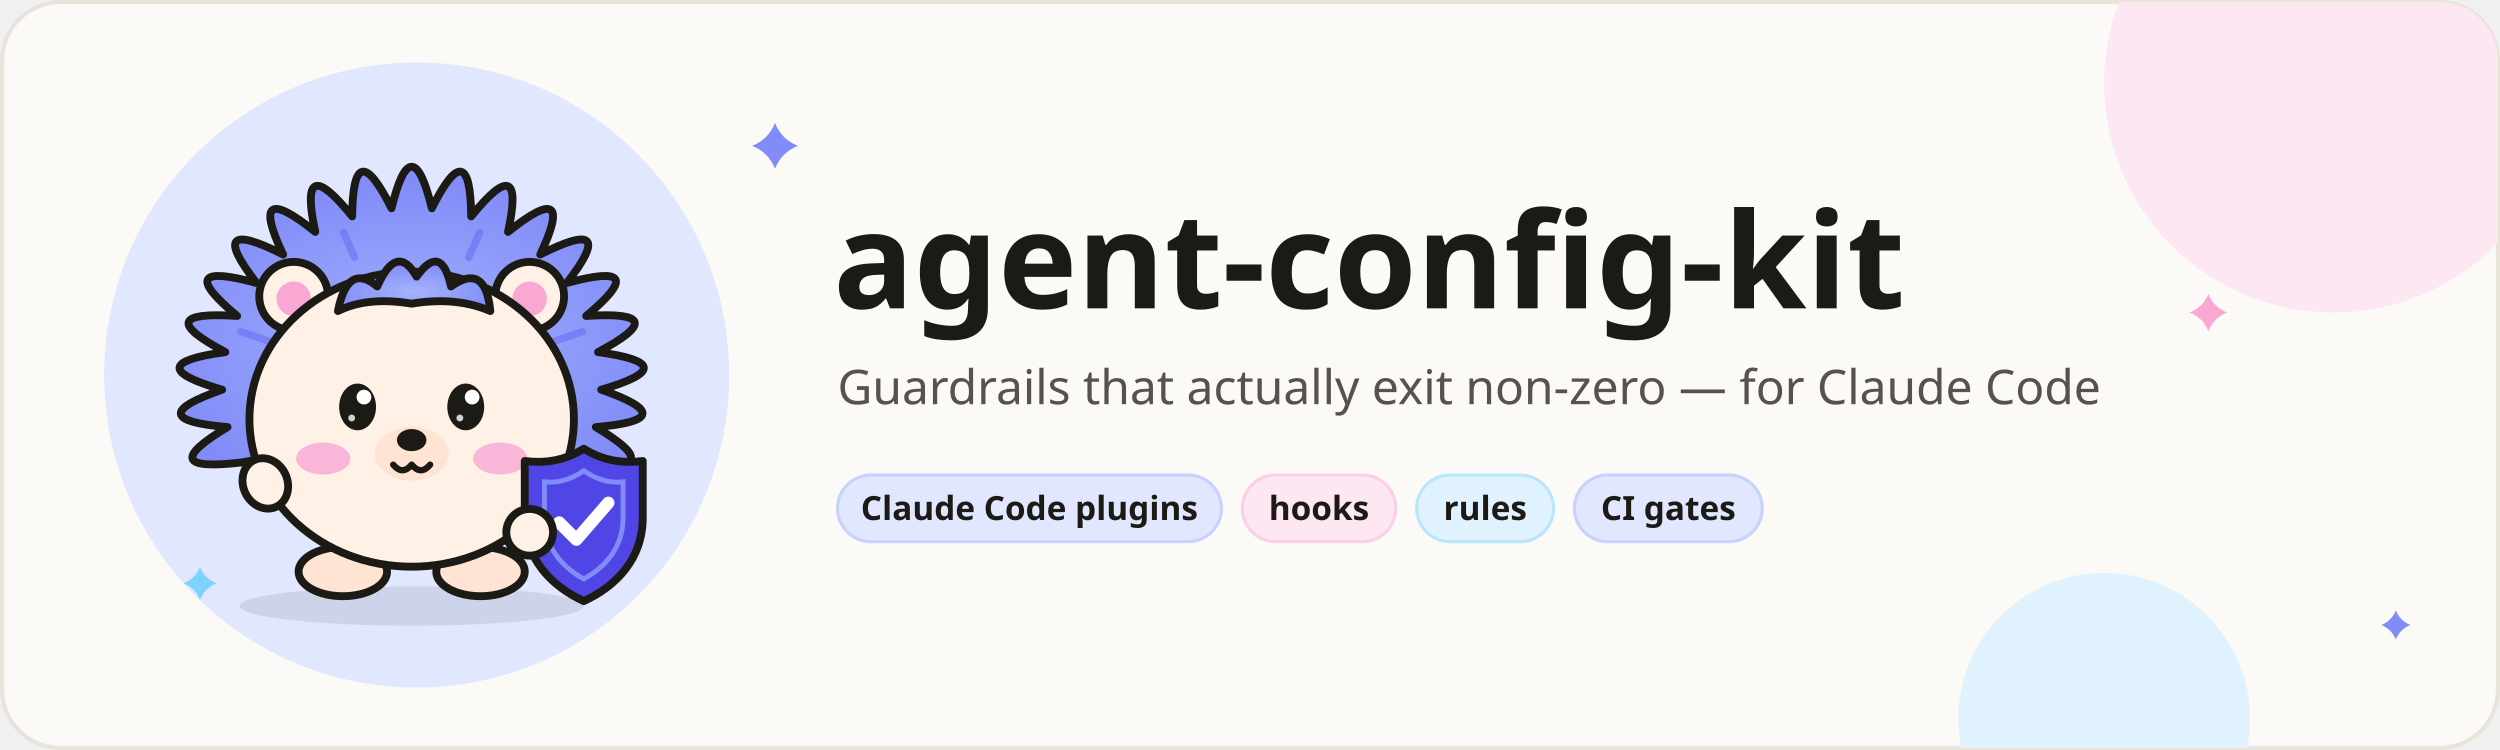
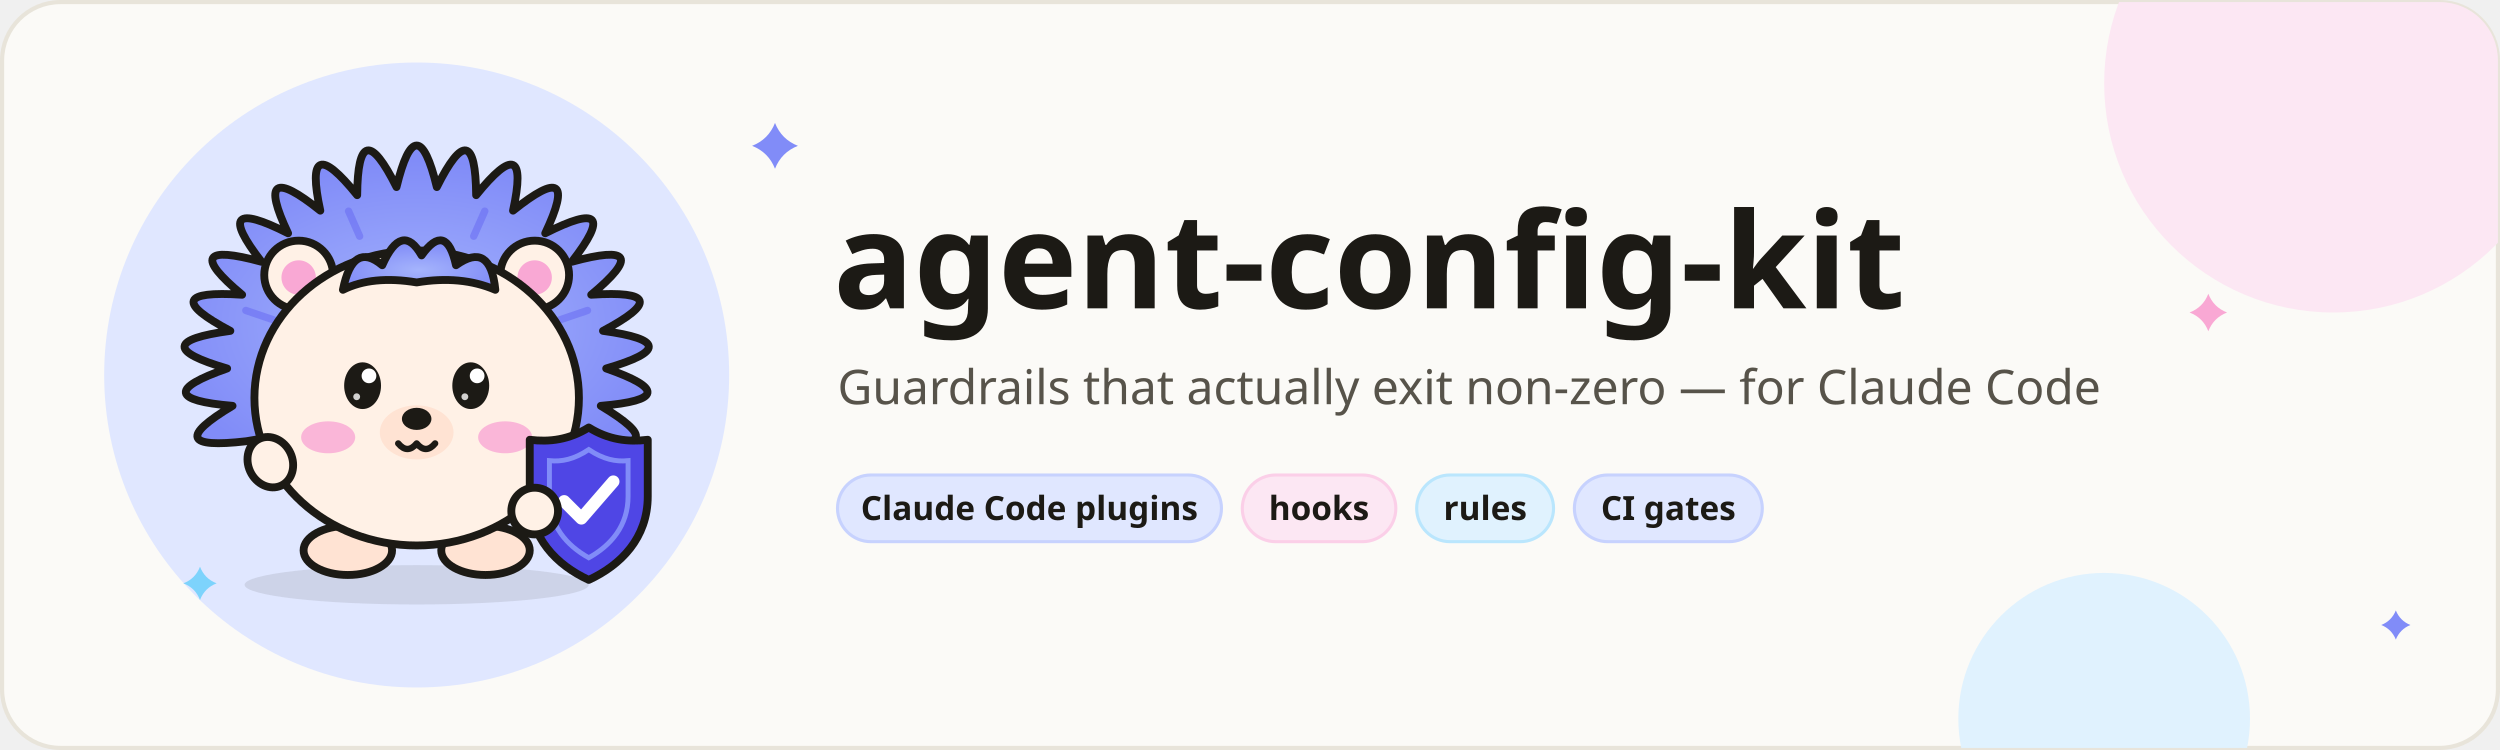
<svg xmlns="http://www.w3.org/2000/svg" viewBox="0 0 1200 360" role="img" aria-labelledby="t d">
  <defs>
    <style>.s{font-family:'Plus Jakarta Sans', system-ui, sans-serif}.m{font-family:ui-monospace, 'SF Mono', Menlo, Consolas, monospace;font-variant-ligatures:none}.eye,.tw,.blob{transform-box:fill-box;transform-origin:50% 50%}.eye{animation:blink 4.6s ease-in-out infinite}@keyframes blink{0%,93%,96%,100%{transform:scaleY(1)}94%,95%{transform:scaleY(.1)}}.glint{animation:glint 4.6s ease-in-out infinite}@keyframes glint{0%,93%,96%,100%{opacity:1}93.6%,95.4%{opacity:0}}.tw{animation:twinkle 6s ease-in-out infinite}.tw1{animation-delay:.6s}.tw2{animation-delay:2.1s}.tw3{animation-delay:3.6s}.tw4{animation-delay:5.1s}.tw5{animation-delay:1.35s}.tw6{animation-delay:2.85s}.tw7{animation-delay:4.35s}@keyframes twinkle{0%,32%,100%{transform:scale(1);opacity:1}10%{transform:scale(.85);opacity:.6}22%{transform:scale(1.1);opacity:1}}.blob{animation:drift-a 9s ease-in-out infinite}.blob2{animation-name:drift-b}.blob3{animation-name:drift-c}@keyframes drift-a{0%,100%{transform:translate(0,0)}50%{transform:translate(2px,-2px)}}@keyframes drift-b{0%,100%{transform:translate(0,0)}50%{transform:translate(-2.5px,2px)}}@keyframes drift-c{0%,100%{transform:translate(0,0)}50%{transform:translate(2px,-1.5px)}}@media (prefers-reduced-motion:reduce){*,*::before,*::after{animation:none!important}}</style>
    <filter id="sh" x="-10%" y="-10%" width="120%" height="140%">
      <feDropShadow dx="0" dy="4" stdDeviation="6" flood-color="#1c1a15" flood-opacity="0.08" />
    </filter>
  </defs>
  <clipPath id="cc">
    <rect x="1" y="1" width="1198" height="358" rx="28" />
  </clipPath>
  <rect x="1" y="1" width="1198" height="358" rx="28" fill="#fbfaf7" stroke="#e8e4da" stroke-width="2" />
  <g clip-path="url(#cc)">
    <g class="blob">
      <circle cx="200" cy="180" r="150" fill="#e0e7ff" />
    </g>
    <g class="blob blob2">
      <circle cx="1120" cy="40" r="110" fill="#fce7f3" opacity="1" />
    </g>
    <g class="blob blob3">
      <circle cx="1010" cy="345" r="70" fill="#e0f2fe" opacity="1" />
    </g>
  </g>
  <g class="tw tw1">
    <path d="M372,59Q375.1,66.9 383,70Q375.1,73.1 372,81Q368.9,73.1 361,70Q368.9,66.9 372,59Z" fill="#818cf8" opacity="1" />
  </g>
  <g class="tw tw2">
    <path d="M1060,141Q1062.5,147.5 1069,150Q1062.5,152.5 1060,159Q1057.5,152.5 1051,150Q1057.5,147.5 1060,141Z" fill="#f9a8d4" opacity="1" />
  </g>
  <g class="tw tw3">
    <path d="M96,272Q98.2,277.8 104,280Q98.2,282.2 96,288Q93.8,282.2 88,280Q93.8,277.8 96,272Z" fill="#7dd3fc" opacity="1" />
  </g>
  <g class="tw tw4">
    <path d="M1150,293Q1152,298 1157,300Q1152,302 1150,307Q1148,302 1143,300Q1148,298 1150,293Z" fill="#818cf8" opacity="1" />
  </g>
-   <g transform="translate(67.8 54.9) scale(1.18)">
+   <g transform="translate(70.2 44.71) scale(1.18)">
    <defs>
      <radialGradient id="mg" cx="50%" cy="60%" r="55%">
        <stop offset="0" stop-color="#a5b4fc" />
        <stop offset="1" stop-color="#818cf8" />
      </radialGradient>
    </defs>
    <ellipse cx="110" cy="200" rx="70" ry="8" fill="#1c1a15" opacity="0.10" />
    <path d="M110,130L40.7,141.6Q3.9,145.9 35.1,127.2Q-1.8,124.1 32.9,112Q-2.4,101.7 34.2,96.7Q2,79.6 39,82Q11.3,58.9 46.9,68.6Q25.1,40.5 57.7,57Q42.7,25.3 70.8,47.8Q63.4,13.8 85.8,41.5Q86.1,6.8 101.8,38.2Q110,4.4 118.2,38.2Q133.9,6.8 134.2,41.5Q156.6,13.8 149.2,47.8Q177.3,25.3 162.3,57Q194.9,40.5 173.1,68.6Q208.7,58.9 181,82Q218,79.6 185.8,96.7Q222.4,101.7 187.1,112Q221.8,124.1 184.9,127.2Q216.1,145.9 179.3,141.6Z" fill="url(#mg)" stroke="#1c1a15" stroke-width="3.2" stroke-linejoin="round" stroke-linecap="round" />
    <path d="M51.7,92.2L40.5,88.4" stroke="#6366f1" stroke-width="3" stroke-linecap="round" opacity=".5" />
    <path d="M65.4,71.7L56.8,64.1" stroke="#6366f1" stroke-width="3" stroke-linecap="round" opacity=".5" />
    <path d="M86.8,58.2L82.3,48" stroke="#6366f1" stroke-width="3" stroke-linecap="round" opacity=".5" />
    <path d="M133.2,58.2L137.7,48" stroke="#6366f1" stroke-width="3" stroke-linecap="round" opacity=".5" />
    <path d="M154.6,71.7L163.2,64.1" stroke="#6366f1" stroke-width="3" stroke-linecap="round" opacity=".5" />
    <path d="M168.3,92.2L179.5,88.4" stroke="#6366f1" stroke-width="3" stroke-linecap="round" opacity=".5" />
    <circle cx="62" cy="74" r="14" fill="#fff1e6" stroke="#1c1a15" stroke-width="3.2" stroke-linejoin="round" stroke-linecap="round" />
    <circle cx="62" cy="75" r="7" fill="#f9a8d4" />
    <circle cx="158" cy="74" r="14" fill="#fff1e6" stroke="#1c1a15" stroke-width="3.2" stroke-linejoin="round" stroke-linecap="round" />
    <circle cx="158" cy="75" r="7" fill="#f9a8d4" />
    <ellipse cx="82" cy="186" rx="18" ry="10" fill="#ffe3d3" stroke="#1c1a15" stroke-width="3.2" stroke-linejoin="round" stroke-linecap="round" />
    <ellipse cx="138" cy="186" rx="18" ry="10" fill="#ffe3d3" stroke="#1c1a15" stroke-width="3.2" stroke-linejoin="round" stroke-linecap="round" />
    <ellipse cx="110" cy="124" rx="66" ry="60" fill="#fff1e6" stroke="#1c1a15" stroke-width="3.2" stroke-linejoin="round" stroke-linecap="round" />
    <path d="M80,80Q84,60 96,70Q104,52 112,66Q122,52 126,70Q140,60 142,80Q128,74 110,77Q92,74 80,80Z" fill="url(#mg)" stroke="#1c1a15" stroke-width="3.2" stroke-linejoin="round" stroke-linecap="round" />
    <ellipse cx="74" cy="140" rx="11" ry="6.5" fill="#f9a8d4" opacity=".8" />
    <ellipse cx="146" cy="140" rx="11" ry="6.5" fill="#f9a8d4" opacity=".8" />
    <g class="eye">
      <ellipse cx="88" cy="119" rx="7.5" ry="9.5" fill="#1c1a15" />
      <g class="glint">
        <circle cx="90.6" cy="115" r="3" fill="#ffffff" />
        <circle cx="85.6" cy="123.5" r="1.4" fill="#ffffff" opacity=".8" />
      </g>
    </g>
    <g class="eye">
      <ellipse cx="132" cy="119" rx="7.5" ry="9.5" fill="#1c1a15" />
      <g class="glint">
        <circle cx="134.6" cy="115" r="3" fill="#ffffff" />
        <circle cx="129.6" cy="123.5" r="1.4" fill="#ffffff" opacity=".8" />
      </g>
    </g>
    <ellipse cx="110" cy="138" rx="15" ry="11" fill="#ffe3d3" />
    <ellipse cx="110" cy="132.5" rx="6" ry="4.5" fill="#1c1a15" />
    <path d="M102.5,142.5q3.75,4.5 7.5,0q3.75,4.5 7.5,0" fill="none" stroke="#1c1a15" stroke-width="2.6" stroke-linecap="round" stroke-linejoin="round" />
    <ellipse cx="50" cy="152" rx="9" ry="10.5" fill="#fff1e6" stroke="#1c1a15" stroke-width="3.2" stroke-linejoin="round" stroke-linecap="round" transform="rotate(-25 46 150)" />
    <path d="M180,136C188,141 196,142 204,141L204,164C204,181 193,192 180,198C167,192 156,181 156,164L156,141C164,142 172,141 180,136Z" fill="#4f46e5" stroke="#1c1a15" stroke-width="3.2" stroke-linejoin="round" stroke-linecap="round" />
    <path d="M180,145C186,149 191,150 196,149.5L196,164C196,176 189,184 180,189C171,184 164,176 164,164L164,149.5C169,150 174,149 180,145Z" fill="none" stroke="#818cf8" stroke-width="2" />
    <path d="M170,166l7,7l13,-15" fill="none" stroke="#ffffff" stroke-width="5" stroke-linecap="round" stroke-linejoin="round" />
    <circle cx="158" cy="170" r="9.5" fill="#fff1e6" stroke="#1c1a15" stroke-width="3.2" stroke-linejoin="round" stroke-linecap="round" />
  </g>
  <text class="s" x="400" y="148" font-size="64" font-weight="800" fill="#1c1a15">agent-config-kit</text>
  <text class="s" x="402" y="194" font-size="23" font-weight="500" fill="#57534a">Guardrails that actually exit non-zero — for Claude Code</text>
  <rect x="402" y="228" width="184.3" height="32" rx="16.0" fill="#e0e7ff" stroke="#c7d2fe" stroke-width="1.5" />
  <text class="s" x="494.1" y="249.6" font-size="16" font-weight="600" fill="#1c1a15" text-anchor="middle">Claude Code plugins</text>
  <rect x="596.3" y="228" width="73.7" height="32" rx="16.0" fill="#fce7f3" stroke="#fbcfe8" stroke-width="1.5" />
  <text class="s" x="633.1" y="249.6" font-size="16" font-weight="600" fill="#1c1a15" text-anchor="middle">hooks</text>
  <rect x="680" y="228" width="65.7" height="32" rx="16.0" fill="#e0f2fe" stroke="#bae6fd" stroke-width="1.5" />
  <text class="s" x="712.9" y="249.6" font-size="16" font-weight="600" fill="#1c1a15" text-anchor="middle">rules</text>
  <rect x="755.7" y="228" width="90.2" height="32" rx="16.0" fill="#e0e7ff" stroke="#c7d2fe" stroke-width="1.5" />
  <text class="s" x="800.8" y="249.6" font-size="16" font-weight="600" fill="#1c1a15" text-anchor="middle">CI gates</text>
</svg>
